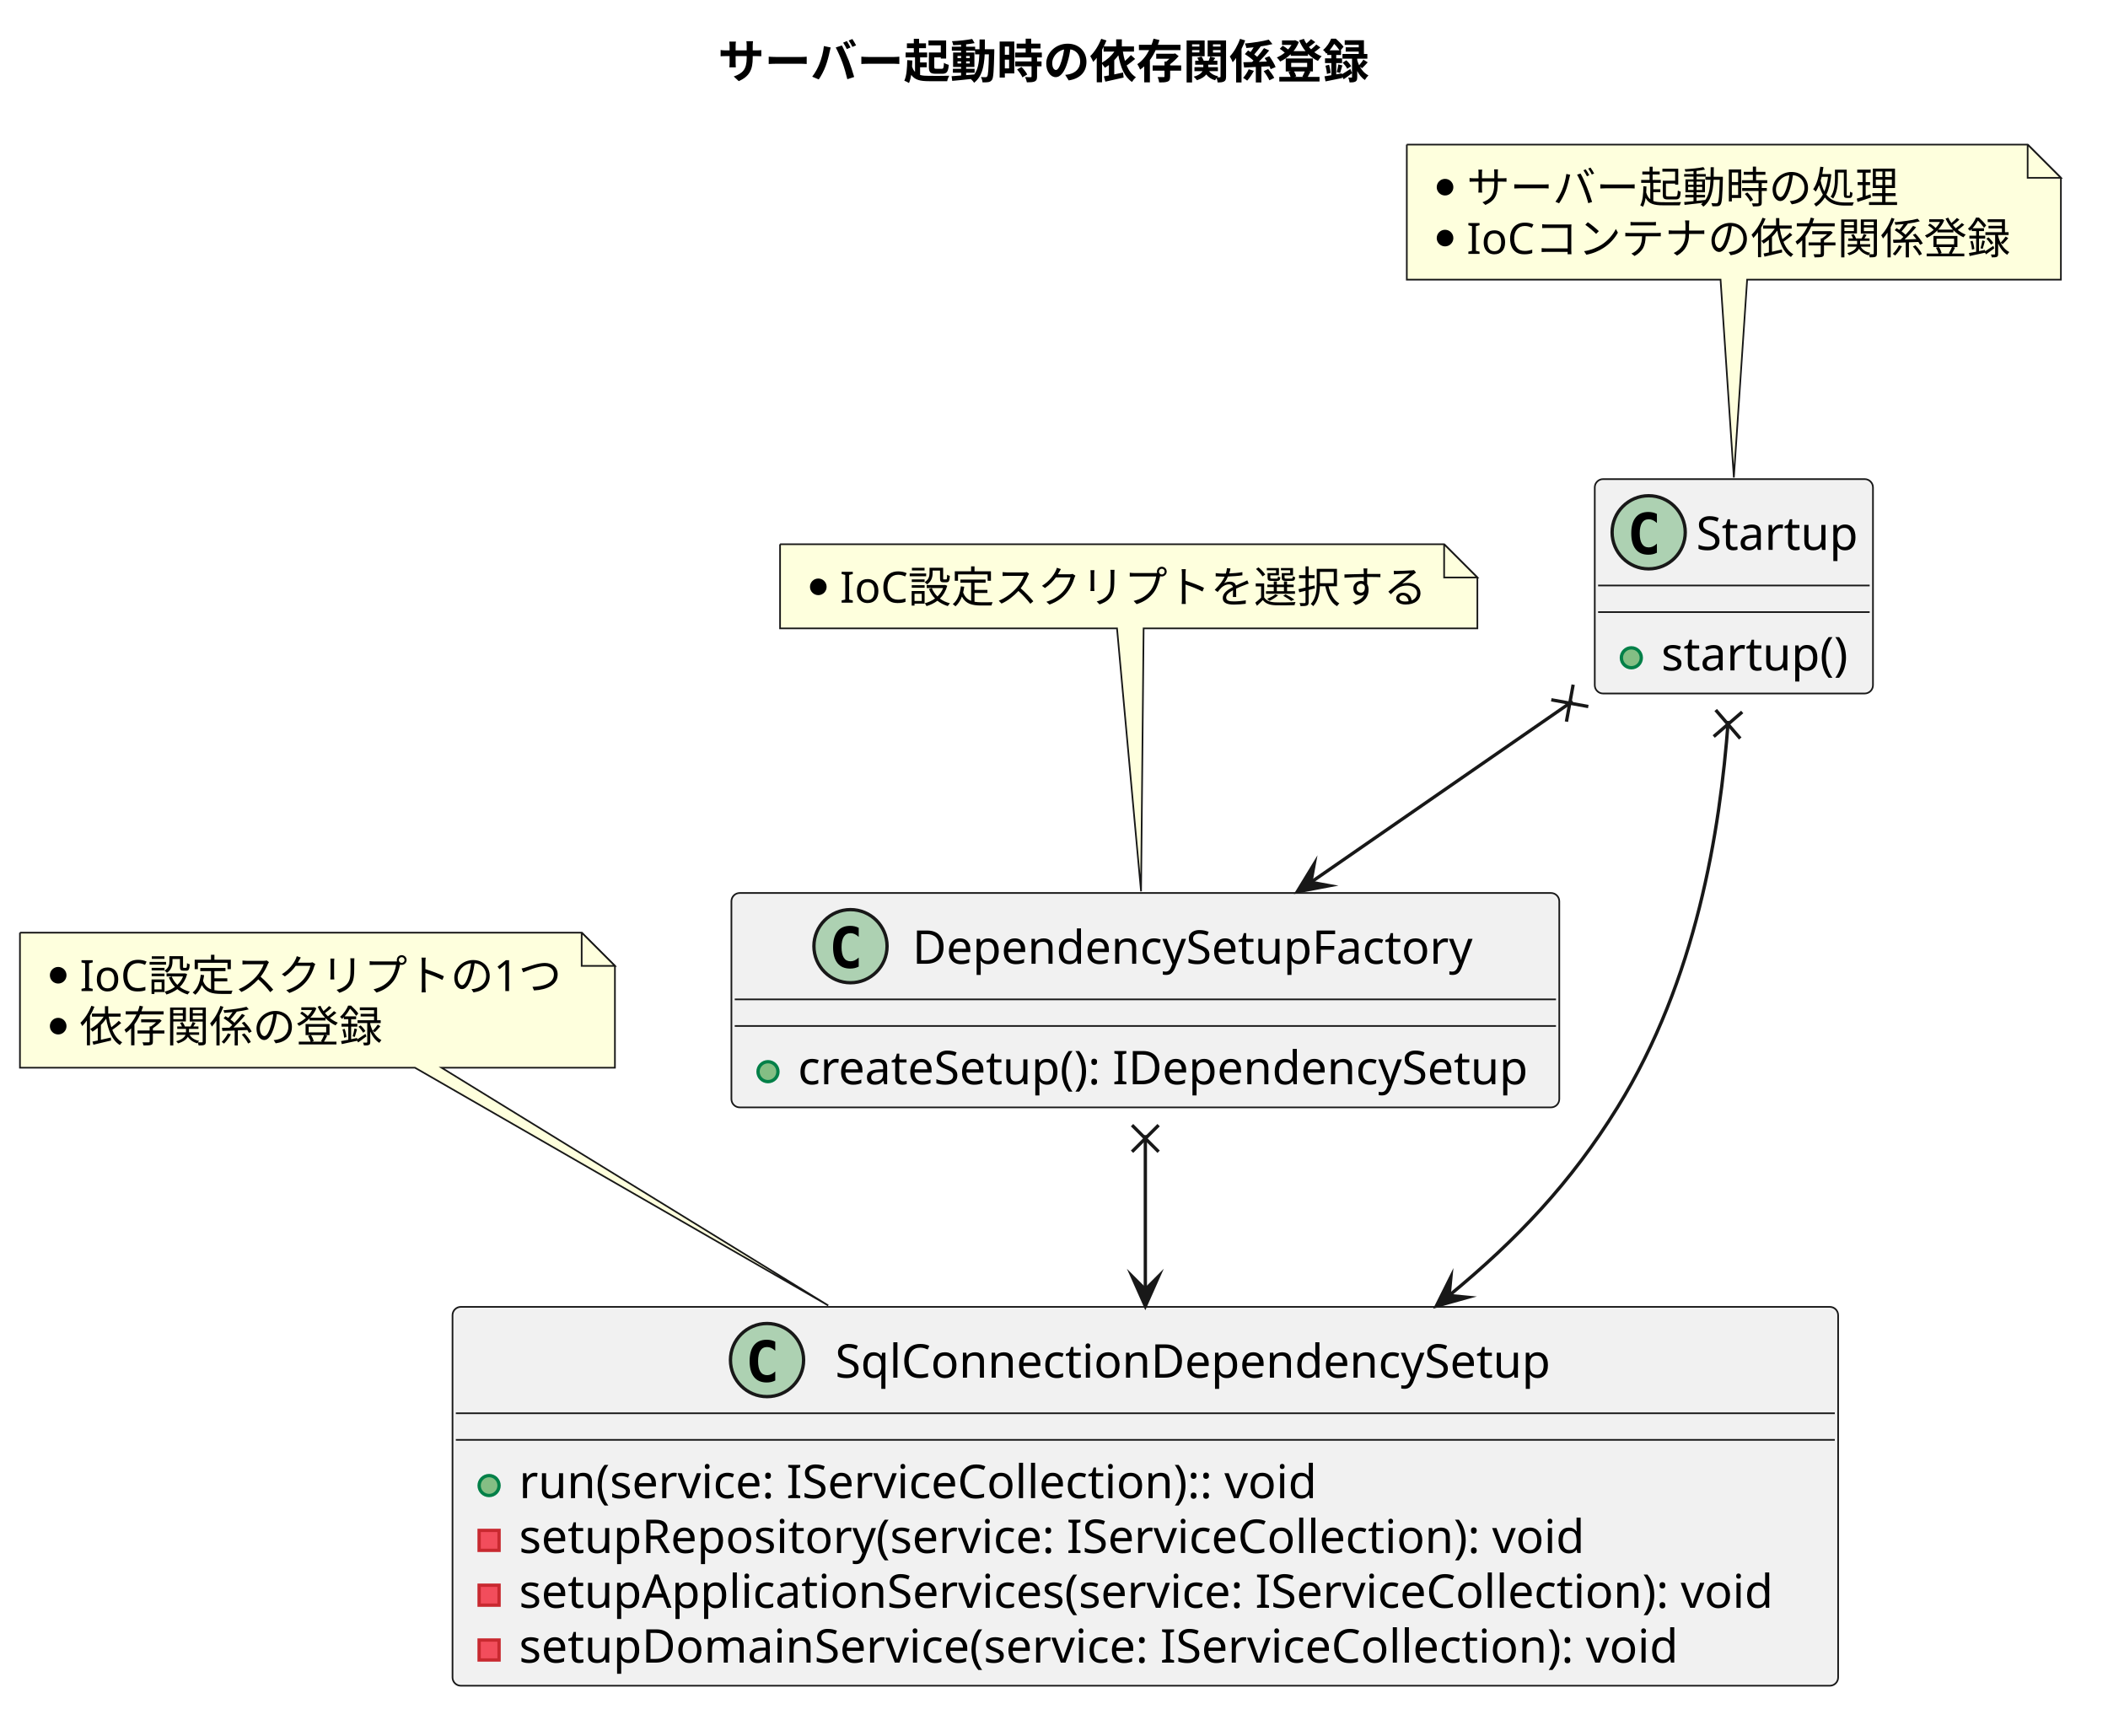
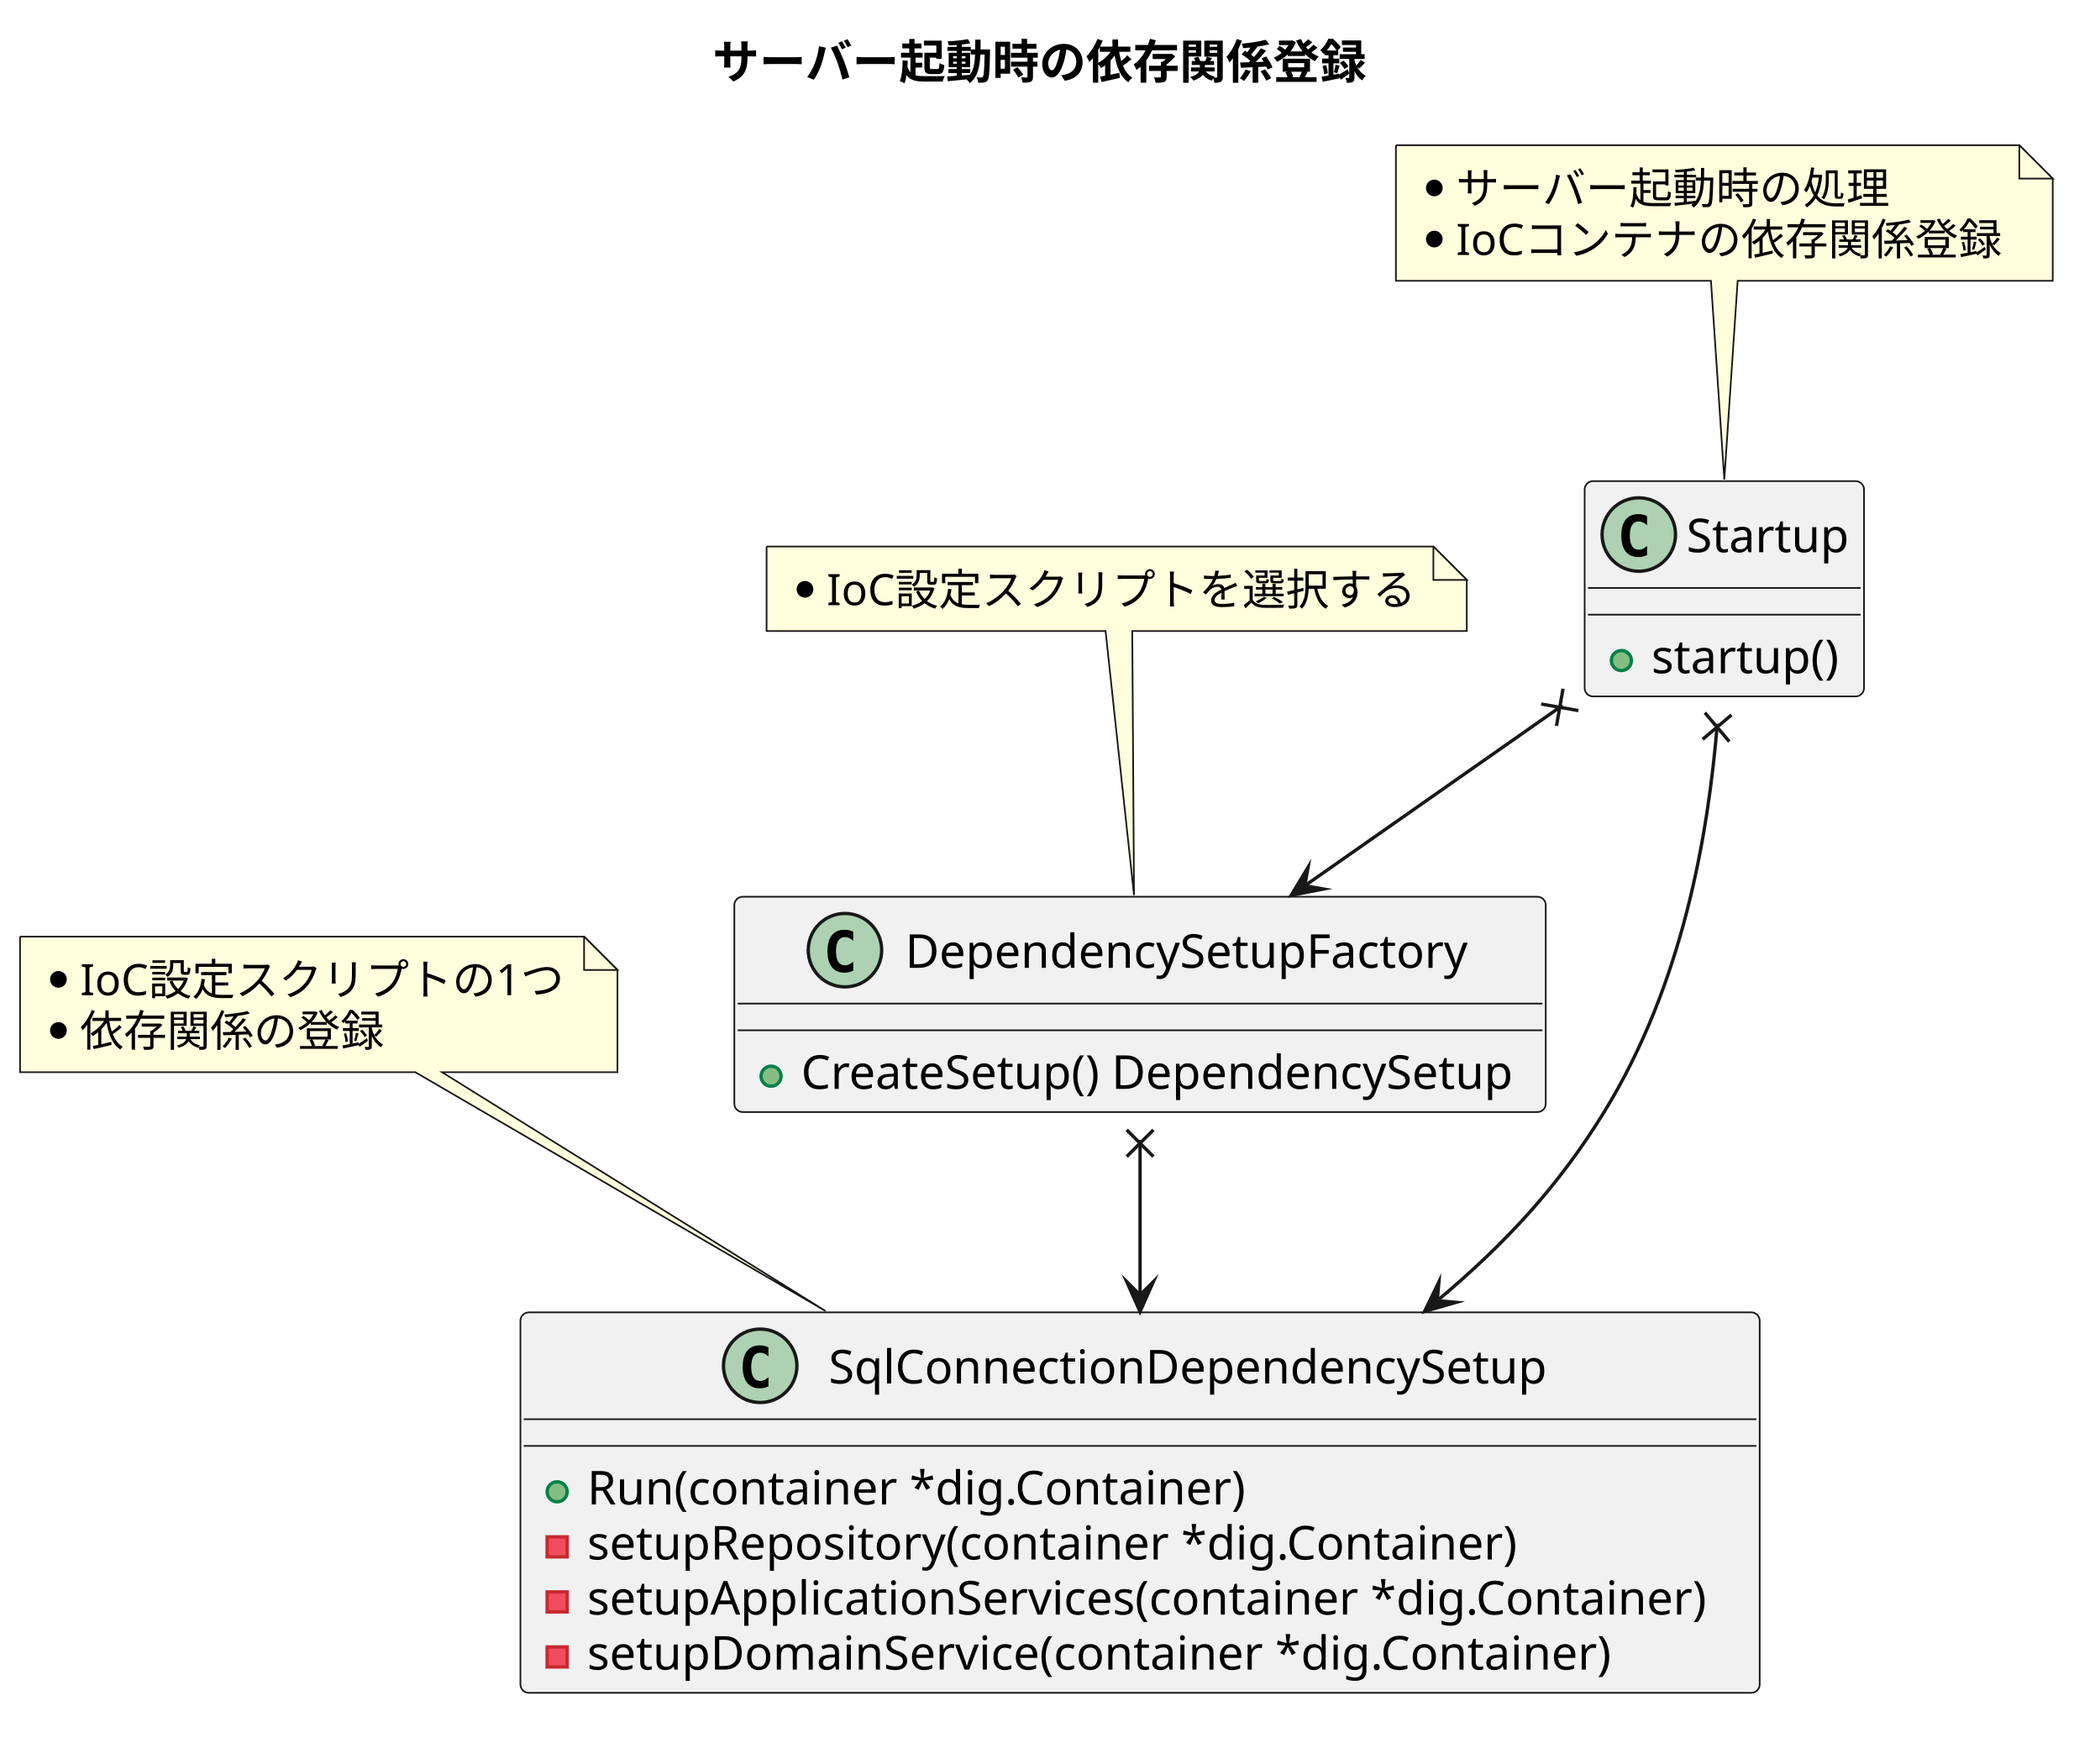
- <svg xmlns="http://www.w3.org/2000/svg" version="1.1" data-diagram-type="CLASS" style="width:634px;height:522px;background:#FFFFFF;" width="634px" height="522px" viewBox="0 0 634 522" zoomAndPan="magnify" preserveAspectRatio="none" contentStyleType="text/css">
+ <svg xmlns="http://www.w3.org/2000/svg" version="1.1" data-diagram-type="CLASS" style="width:629px;height:522px;background:#FFFFFF;" width="629px" height="522px" viewBox="0 0 629 522" zoomAndPan="magnify" preserveAspectRatio="none" contentStyleType="text/css">
  <defs />
  <g font-family="sans-serif" lengthAdjust="spacing">
    <g class="title" data-source-line="1">
-       <text x="215.918" y="23.535" fill="#000" font-size="14" textLength="196" font-weight="700">サーバー起動時の依存関係登録</text>
+       <text x="213.418" y="23.535" fill="#000" font-size="14" textLength="196" font-weight="700">サーバー起動時の依存関係登録</text>
    </g>
    <g class="entity" data-qualified-name="Startup" id="ent0001" data-source-line="3">
-       <rect x="479.64" y="144.108" width="83.675" height="64.488" fill="#F1F1F1" style="stroke:#181818;stroke-width:0.5;" rx="2.5" ry="2.5" />
-       <ellipse cx="495.856" cy="160.108" rx="11" ry="11" fill="#ADD1B2" style="stroke:#181818;stroke-width:1;" />
-       <path d="M498.329,166.251 Q497.748,166.55 497.109,166.7 Q496.47,166.849 495.764,166.849 Q493.257,166.849 491.938,165.197 Q490.618,163.545 490.618,160.424 Q490.618,157.295 491.938,155.643 Q493.257,153.991 495.764,153.991 Q496.47,153.991 497.117,154.141 Q497.765,154.29 498.329,154.589 L498.329,157.311 Q497.698,156.73 497.105,156.461 Q496.511,156.191 495.88,156.191 Q494.536,156.191 493.851,157.257 Q493.166,158.324 493.166,160.424 Q493.166,162.516 493.851,163.583 Q494.536,164.649 495.88,164.649 Q496.511,164.649 497.105,164.38 Q497.698,164.11 498.329,163.529 Z " fill="#000" />
-       <text x="510.126" y="165.399" fill="#000" font-size="14" textLength="48.973">Startup</text>
-       <line x1="480.64" y1="176.108" x2="562.315" y2="176.108" style="stroke:#181818;stroke-width:0.5;" />
-       <line x1="480.64" y1="184.108" x2="562.315" y2="184.108" style="stroke:#181818;stroke-width:0.5;" />
+       <rect x="474.64" y="144.108" width="83.675" height="64.488" fill="#F1F1F1" style="stroke:#181818;stroke-width:0.5;" rx="2.5" ry="2.5" />
+       <ellipse cx="490.856" cy="160.108" rx="11" ry="11" fill="#ADD1B2" style="stroke:#181818;stroke-width:1;" />
+       <path d="M493.329,166.251 Q492.748,166.55 492.109,166.7 Q491.47,166.849 490.764,166.849 Q488.257,166.849 486.938,165.197 Q485.618,163.545 485.618,160.424 Q485.618,157.295 486.938,155.643 Q488.257,153.991 490.764,153.991 Q491.47,153.991 492.117,154.141 Q492.765,154.29 493.329,154.589 L493.329,157.311 Q492.698,156.73 492.105,156.461 Q491.511,156.191 490.88,156.191 Q489.536,156.191 488.851,157.257 Q488.166,158.324 488.166,160.424 Q488.166,162.516 488.851,163.583 Q489.536,164.649 490.88,164.649 Q491.511,164.649 492.105,164.38 Q492.698,164.11 493.329,163.529 Z " fill="#000" />
+       <text x="505.126" y="165.399" fill="#000" font-size="14" textLength="48.973">Startup</text>
+       <line x1="475.64" y1="176.108" x2="557.315" y2="176.108" style="stroke:#181818;stroke-width:0.5;" />
+       <line x1="475.64" y1="184.108" x2="557.315" y2="184.108" style="stroke:#181818;stroke-width:0.5;" />
      <g data-visibility-modifier="PUBLIC_METHOD">
-         <ellipse cx="490.64" cy="197.852" rx="3" ry="3" fill="#84BE84" style="stroke:#038048;stroke-width:1;" />
+         <ellipse cx="485.64" cy="197.852" rx="3" ry="3" fill="#84BE84" style="stroke:#038048;stroke-width:1;" />
      </g>
-       <text x="499.64" y="201.643" fill="#000" font-size="14" textLength="57.675">startup()</text>
+       <text x="494.64" y="201.643" fill="#000" font-size="14" textLength="57.675">startup()</text>
    </g>
    <g class="entity" data-qualified-name="GMN2" id="ent0003" data-source-line="7">
-       <path d="M423.11,43.488 L423.11,84.109 A0,0 0 0 0 423.11,84.109 L517.47,84.109 L521.47,143.628 L525.47,84.109 L619.835,84.109 A0,0 0 0 0 619.835,84.109 L619.835,53.488 L609.835,43.488 L423.11,43.488 A0,0 0 0 0 423.11,43.488" style="stroke:#181818;stroke-width:0.5;" fill="#FEFFDD" />
-       <path d="M609.835,43.488 L609.835,53.488 L619.835,53.488 L609.835,43.488" style="stroke:#181818;stroke-width:0.5;" fill="#FEFFDD" />
-       <ellipse cx="434.61" cy="56.299" rx="2.5" ry="2.5" fill="#000" />
-       <text x="441.11" y="61.057" fill="#000" font-size="13" textLength="130">サーバー起動時の処理</text>
-       <ellipse cx="434.61" cy="71.609" rx="2.5" ry="2.5" fill="#000" />
-       <text x="441.11" y="76.367" fill="#000" font-size="13" textLength="163.725">IoCコンテナの依存関係登録</text>
+       <path d="M418.11,43.488 L418.11,84.109 A0,0 0 0 0 418.11,84.109 L512.47,84.109 L516.47,143.628 L520.47,84.109 L614.835,84.109 A0,0 0 0 0 614.835,84.109 L614.835,53.488 L604.835,43.488 L418.11,43.488 A0,0 0 0 0 418.11,43.488" style="stroke:#181818;stroke-width:0.5;" fill="#FEFFDD" />
+       <path d="M604.835,43.488 L604.835,53.488 L614.835,53.488 L604.835,43.488" style="stroke:#181818;stroke-width:0.5;" fill="#FEFFDD" />
+       <ellipse cx="429.61" cy="56.299" rx="2.5" ry="2.5" fill="#000" />
+       <text x="436.11" y="61.057" fill="#000" font-size="13" textLength="130">サーバー起動時の処理</text>
+       <ellipse cx="429.61" cy="71.609" rx="2.5" ry="2.5" fill="#000" />
+       <text x="436.11" y="76.367" fill="#000" font-size="13" textLength="163.725">IoCコンテナの依存関係登録</text>
    </g>
    <g class="entity" data-qualified-name="DependencySetupFactory" id="ent0005" data-source-line="11">
-       <rect x="219.98" y="268.598" width="248.988" height="64.488" fill="#F1F1F1" style="stroke:#181818;stroke-width:0.5;" rx="2.5" ry="2.5" />
-       <ellipse cx="255.794" cy="284.598" rx="11" ry="11" fill="#ADD1B2" style="stroke:#181818;stroke-width:1;" />
-       <path d="M258.267,290.741 Q257.686,291.04 257.047,291.19 Q256.408,291.339 255.702,291.339 Q253.196,291.339 251.876,289.687 Q250.556,288.035 250.556,284.914 Q250.556,281.785 251.876,280.133 Q253.196,278.481 255.702,278.481 Q256.408,278.481 257.055,278.631 Q257.703,278.78 258.267,279.079 L258.267,281.801 Q257.637,281.22 257.043,280.951 Q256.45,280.681 255.819,280.681 Q254.474,280.681 253.789,281.747 Q253.104,282.814 253.104,284.914 Q253.104,287.006 253.789,288.073 Q254.474,289.139 255.819,289.139 Q256.45,289.139 257.043,288.87 Q257.637,288.6 258.267,288.019 Z " fill="#000" />
-       <text x="274.42" y="289.889" fill="#000" font-size="14" textLength="170.734">DependencySetupFactory</text>
-       <line x1="220.98" y1="300.598" x2="467.968" y2="300.598" style="stroke:#181818;stroke-width:0.5;" />
-       <line x1="220.98" y1="308.598" x2="467.968" y2="308.598" style="stroke:#181818;stroke-width:0.5;" />
+       <rect x="219.95" y="268.598" width="243.041" height="64.488" fill="#F1F1F1" style="stroke:#181818;stroke-width:0.5;" rx="2.5" ry="2.5" />
+       <ellipse cx="253.088" cy="284.598" rx="11" ry="11" fill="#ADD1B2" style="stroke:#181818;stroke-width:1;" />
+       <path d="M255.561,290.741 Q254.98,291.04 254.341,291.19 Q253.702,291.339 252.996,291.339 Q250.489,291.339 249.17,289.687 Q247.85,288.035 247.85,284.914 Q247.85,281.785 249.17,280.133 Q250.489,278.481 252.996,278.481 Q253.702,278.481 254.349,278.631 Q254.997,278.78 255.561,279.079 L255.561,281.801 Q254.93,281.22 254.337,280.951 Q253.743,280.681 253.112,280.681 Q251.768,280.681 251.083,281.747 Q250.398,282.814 250.398,284.914 Q250.398,287.006 251.083,288.073 Q251.768,289.139 253.112,289.139 Q253.743,289.139 254.337,288.87 Q254.93,288.6 255.561,288.019 Z " fill="#000" />
+       <text x="271.119" y="289.889" fill="#000" font-size="14" textLength="170.734">DependencySetupFactory</text>
+       <line x1="220.95" y1="300.598" x2="461.991" y2="300.598" style="stroke:#181818;stroke-width:0.5;" />
+       <line x1="220.95" y1="308.598" x2="461.991" y2="308.598" style="stroke:#181818;stroke-width:0.5;" />
      <g data-visibility-modifier="PUBLIC_METHOD">
-         <ellipse cx="230.98" cy="322.342" rx="3" ry="3" fill="#84BE84" style="stroke:#038048;stroke-width:1;" />
+         <ellipse cx="230.95" cy="322.342" rx="3" ry="3" fill="#84BE84" style="stroke:#038048;stroke-width:1;" />
      </g>
-       <text x="239.98" y="326.133" fill="#000" font-size="14" textLength="222.988">createSetup(): IDependencySetup</text>
+       <text x="239.95" y="326.133" fill="#000" font-size="14" textLength="217.041">CreateSetup() DependencySetup</text>
    </g>
    <g class="entity" data-qualified-name="GMN6" id="ent0007" data-source-line="15">
-       <path d="M234.61,163.698 L234.61,189.009 A0,0 0 0 0 234.61,189.009 L335.95,189.009 L343.18,268.098 L343.95,189.009 L444.335,189.009 A0,0 0 0 0 444.335,189.009 L444.335,173.698 L434.335,163.698 L234.61,163.698 A0,0 0 0 0 234.61,163.698" style="stroke:#181818;stroke-width:0.5;" fill="#FEFFDD" />
-       <path d="M434.335,163.698 L434.335,173.698 L444.335,173.698 L434.335,163.698" style="stroke:#181818;stroke-width:0.5;" fill="#FEFFDD" />
-       <ellipse cx="246.11" cy="176.509" rx="2.5" ry="2.5" fill="#000" />
-       <text x="252.61" y="181.267" fill="#000" font-size="13" textLength="176.725">IoC設定スクリプトを選択する</text>
+       <path d="M229.61,163.698 L229.61,189.009 A0,0 0 0 0 229.61,189.009 L331.14,189.009 L339.66,268.098 L339.14,189.009 L439.335,189.009 A0,0 0 0 0 439.335,189.009 L439.335,173.698 L429.335,163.698 L229.61,163.698 A0,0 0 0 0 229.61,163.698" style="stroke:#181818;stroke-width:0.5;" fill="#FEFFDD" />
+       <path d="M429.335,163.698 L429.335,173.698 L439.335,173.698 L429.335,163.698" style="stroke:#181818;stroke-width:0.5;" fill="#FEFFDD" />
+       <ellipse cx="241.11" cy="176.509" rx="2.5" ry="2.5" fill="#000" />
+       <text x="247.61" y="181.267" fill="#000" font-size="13" textLength="176.725">IoC設定スクリプトを選択する</text>
    </g>
    <g class="entity" data-qualified-name="SqlConnectionDependencySetup" id="ent0009" data-source-line="18">
-       <rect x="136.1" y="393.088" width="416.735" height="113.953" fill="#F1F1F1" style="stroke:#181818;stroke-width:0.5;" rx="2.5" ry="2.5" />
-       <ellipse cx="230.692" cy="409.088" rx="11" ry="11" fill="#ADD1B2" style="stroke:#181818;stroke-width:1;" />
-       <path d="M233.165,415.231 Q232.584,415.53 231.945,415.68 Q231.306,415.829 230.6,415.829 Q228.094,415.829 226.774,414.177 Q225.454,412.525 225.454,409.404 Q225.454,406.275 226.774,404.623 Q228.094,402.971 230.6,402.971 Q231.306,402.971 231.954,403.121 Q232.601,403.27 233.165,403.569 L233.165,406.291 Q232.535,405.71 231.941,405.441 Q231.348,405.171 230.717,405.171 Q229.372,405.171 228.687,406.237 Q228.002,407.304 228.002,409.404 Q228.002,411.496 228.687,412.563 Q229.372,413.629 230.717,413.629 Q231.348,413.629 231.941,413.36 Q232.535,413.09 233.165,412.509 Z " fill="#000" />
-       <text x="251.192" y="414.379" fill="#000" font-size="14" textLength="219.051">SqlConnectionDependencySetup</text>
-       <line x1="137.1" y1="425.088" x2="551.835" y2="425.088" style="stroke:#181818;stroke-width:0.5;" />
-       <line x1="137.1" y1="433.088" x2="551.835" y2="433.088" style="stroke:#181818;stroke-width:0.5;" />
+       <rect x="155.88" y="393.088" width="371.188" height="113.953" fill="#F1F1F1" style="stroke:#181818;stroke-width:0.5;" rx="2.5" ry="2.5" />
+       <ellipse cx="227.698" cy="409.088" rx="11" ry="11" fill="#ADD1B2" style="stroke:#181818;stroke-width:1;" />
+       <path d="M230.172,415.231 Q229.59,415.53 228.951,415.68 Q228.312,415.829 227.607,415.829 Q225.1,415.829 223.78,414.177 Q222.46,412.525 222.46,409.404 Q222.46,406.275 223.78,404.623 Q225.1,402.971 227.607,402.971 Q228.312,402.971 228.96,403.121 Q229.607,403.27 230.172,403.569 L230.172,406.291 Q229.541,405.71 228.947,405.441 Q228.354,405.171 227.723,405.171 Q226.378,405.171 225.693,406.237 Q225.008,407.304 225.008,409.404 Q225.008,411.496 225.693,412.563 Q226.378,413.629 227.723,413.629 Q228.354,413.629 228.947,413.36 Q229.541,413.09 230.172,412.509 Z " fill="#000" />
+       <text x="248.198" y="414.379" fill="#000" font-size="14" textLength="219.051">SqlConnectionDependencySetup</text>
+       <line x1="156.88" y1="425.088" x2="526.068" y2="425.088" style="stroke:#181818;stroke-width:0.5;" />
+       <line x1="156.88" y1="433.088" x2="526.068" y2="433.088" style="stroke:#181818;stroke-width:0.5;" />
      <g data-visibility-modifier="PUBLIC_METHOD">
-         <ellipse cx="147.1" cy="446.832" rx="3" ry="3" fill="#84BE84" style="stroke:#038048;stroke-width:1;" />
+         <ellipse cx="166.88" cy="446.832" rx="3" ry="3" fill="#84BE84" style="stroke:#038048;stroke-width:1;" />
      </g>
-       <text x="156.1" y="450.623" fill="#000" font-size="14" textLength="249.279">run(service: IServiceCollection):: void</text>
+       <text x="175.88" y="450.623" fill="#000" font-size="14" textLength="202.426">Run(container *dig.Container)</text>
      <g data-visibility-modifier="PRIVATE_METHOD">
-         <rect x="144.1" y="460.321" width="6" height="6" fill="#F24D5C" style="stroke:#C82930;stroke-width:1;" />
+         <rect x="163.88" y="460.321" width="6" height="6" fill="#F24D5C" style="stroke:#C82930;stroke-width:1;" />
      </g>
-       <text x="156.1" y="467.112" fill="#000" font-size="14" textLength="331.543">setupRepository(service: IServiceCollection): void</text>
+       <text x="175.88" y="467.112" fill="#000" font-size="14" textLength="285.995">setupRepository(container *dig.Container)</text>
      <g data-visibility-modifier="PRIVATE_METHOD">
-         <rect x="144.1" y="476.809" width="6" height="6" fill="#F24D5C" style="stroke:#C82930;stroke-width:1;" />
+         <rect x="163.88" y="476.809" width="6" height="6" fill="#F24D5C" style="stroke:#C82930;stroke-width:1;" />
      </g>
-       <text x="156.1" y="483.6" fill="#000" font-size="14" textLength="390.735">setupApplicationServices(service: IServiceCollection): void</text>
+       <text x="175.88" y="483.6" fill="#000" font-size="14" textLength="345.188">setupApplicationServices(container *dig.Container)</text>
      <g data-visibility-modifier="PRIVATE_METHOD">
-         <rect x="144.1" y="493.297" width="6" height="6" fill="#F24D5C" style="stroke:#C82930;stroke-width:1;" />
+         <rect x="163.88" y="493.297" width="6" height="6" fill="#F24D5C" style="stroke:#C82930;stroke-width:1;" />
      </g>
-       <text x="156.1" y="500.088" fill="#000" font-size="14" textLength="359.372">setupDomainService(service: IServiceCollection): void</text>
+       <text x="175.88" y="500.088" fill="#000" font-size="14" textLength="313.824">setupDomainService(container *dig.Container)</text>
    </g>
    <g class="entity" data-qualified-name="GMN10" id="ent0011" data-source-line="25">
-       <path d="M6,280.528 L6,321.149 A0,0 0 0 0 6,321.149 L124.8,321.149 L249.1,392.668 L132.8,321.149 L184.945,321.149 A0,0 0 0 0 184.945,321.149 L184.945,290.528 L174.945,280.528 L6,280.528 A0,0 0 0 0 6,280.528" style="stroke:#181818;stroke-width:0.5;" fill="#FEFFDD" />
+       <path d="M6,280.528 L6,321.149 A0,0 0 0 0 6,321.149 L124.39,321.149 L247.25,392.668 L132.39,321.149 L184.945,321.149 A0,0 0 0 0 184.945,321.149 L184.945,290.528 L174.945,280.528 L6,280.528 A0,0 0 0 0 6,280.528" style="stroke:#181818;stroke-width:0.5;" fill="#FEFFDD" />
      <path d="M174.945,280.528 L174.945,290.528 L184.945,290.528 L174.945,280.528" style="stroke:#181818;stroke-width:0.5;" fill="#FEFFDD" />
      <ellipse cx="17.5" cy="293.339" rx="2.5" ry="2.5" fill="#000" />
      <text x="24" y="298.097" fill="#000" font-size="13" textLength="145.945">IoC設定スクリプトの1つ</text>
      <ellipse cx="17.5" cy="308.649" rx="2.5" ry="2.5" fill="#000" />
      <text x="24" y="313.407" fill="#000" font-size="13" textLength="91">依存関係の登録</text>
    </g>
    <g class="link" data-entity-1="ent0001" data-entity-2="ent0005" id="lnk13" data-source-line="29" data-link-type="dependency">
-       <path d="M472.952,210.931 C446.062,229.541 421.852,246.293 394.262,265.383" style="stroke:#181818;stroke-width:1;" fill="none" id="Startup-DependencySetupFactory" codeLine="29" />
-       <path d="M473.142,205.935 L471.117,217.065 M477.695,212.513 L466.564,210.487" style="stroke:#181818;stroke-width:1;" fill="none" />
-       <polygon points="390.15,268.228,399.827,266.397,394.262,265.383,395.275,259.818,390.15,268.228" fill="#181818" style="stroke:#181818;stroke-width:1;stroke-linejoin:miter;stroke-miterlimit:10;" />
+       <path d="M468.006,211.276 C441.506,229.826 417.936,246.321 390.826,265.301" style="stroke:#181818;stroke-width:1;" fill="none" id="Startup-DependencySetupFactory" codeLine="29" />
+       <path d="M468.17,206.279 L466.204,217.42 M472.758,212.833 L461.616,210.866" style="stroke:#181818;stroke-width:1;" fill="none" />
+       <polygon points="386.73,268.168,396.397,266.283,390.826,265.301,391.809,259.73,386.73,268.168" fill="#181818" style="stroke:#181818;stroke-width:1;stroke-linejoin:miter;stroke-miterlimit:10;" />
    </g>
    <g class="link" data-entity-1="ent0001" data-entity-2="ent0009" id="lnk14" data-source-line="30" data-link-type="dependency">
-       <path d="M519.778,216.846 C517.318,250.006 510.22,294.658 486.47,333.088 C472.5,355.698 456.398,372.718 435.838,389.668" style="stroke:#181818;stroke-width:1;" fill="none" id="Startup-SqlConnectionDependencySetup" codeLine="30" />
-       <path d="M516.011,213.559 L523.397,222.129 M523.989,214.151 L515.419,221.537" style="stroke:#181818;stroke-width:1;" fill="none" />
-       <polygon points="431.98,392.848,441.469,390.21,435.838,389.668,436.38,384.037,431.98,392.848" fill="#181818" style="stroke:#181818;stroke-width:1;stroke-linejoin:miter;stroke-miterlimit:10;" />
+       <path d="M514.384,216.79 C511.614,249.93 504.17,294.558 480.47,333.088 C466.64,355.578 450.758,372.572 430.498,389.592" style="stroke:#181818;stroke-width:1;" fill="none" id="Startup-SqlConnectionDependencySetup" codeLine="30" />
+       <path d="M510.647,213.468 L517.953,222.106 M518.62,214.134 L509.981,221.44" style="stroke:#181818;stroke-width:1;" fill="none" />
+       <polygon points="426.67,392.808,436.134,390.082,430.498,389.592,430.988,383.957,426.67,392.808" fill="#181818" style="stroke:#181818;stroke-width:1;stroke-linejoin:miter;stroke-miterlimit:10;" />
    </g>
    <g class="link" data-entity-1="ent0005" data-entity-2="ent0009" id="lnk15" data-source-line="31" data-link-type="dependency">
-       <path d="M344.47,341.428 C344.47,358.748 344.47,367.728 344.47,387.878" style="stroke:#181818;stroke-width:1;" fill="none" id="DependencySetupFactory-SqlConnectionDependencySetup" codeLine="31" />
-       <path d="M340.47,338.428 L348.47,346.428 M348.47,338.428 L340.47,346.428" style="stroke:#181818;stroke-width:1;" fill="none" />
-       <polygon points="344.47,392.878,348.47,383.878,344.47,387.878,340.47,383.878,344.47,392.878" fill="#181818" style="stroke:#181818;stroke-width:1;stroke-linejoin:miter;stroke-miterlimit:10;" />
+       <path d="M341.47,341.428 C341.47,358.748 341.47,367.728 341.47,387.878" style="stroke:#181818;stroke-width:1;" fill="none" id="DependencySetupFactory-SqlConnectionDependencySetup" codeLine="31" />
+       <path d="M337.47,338.428 L345.47,346.428 M345.47,338.428 L337.47,346.428" style="stroke:#181818;stroke-width:1;" fill="none" />
+       <polygon points="341.47,392.878,345.47,383.878,341.47,387.878,337.47,383.878,341.47,392.878" fill="#181818" style="stroke:#181818;stroke-width:1;stroke-linejoin:miter;stroke-miterlimit:10;" />
    </g>
  </g>
</svg>
